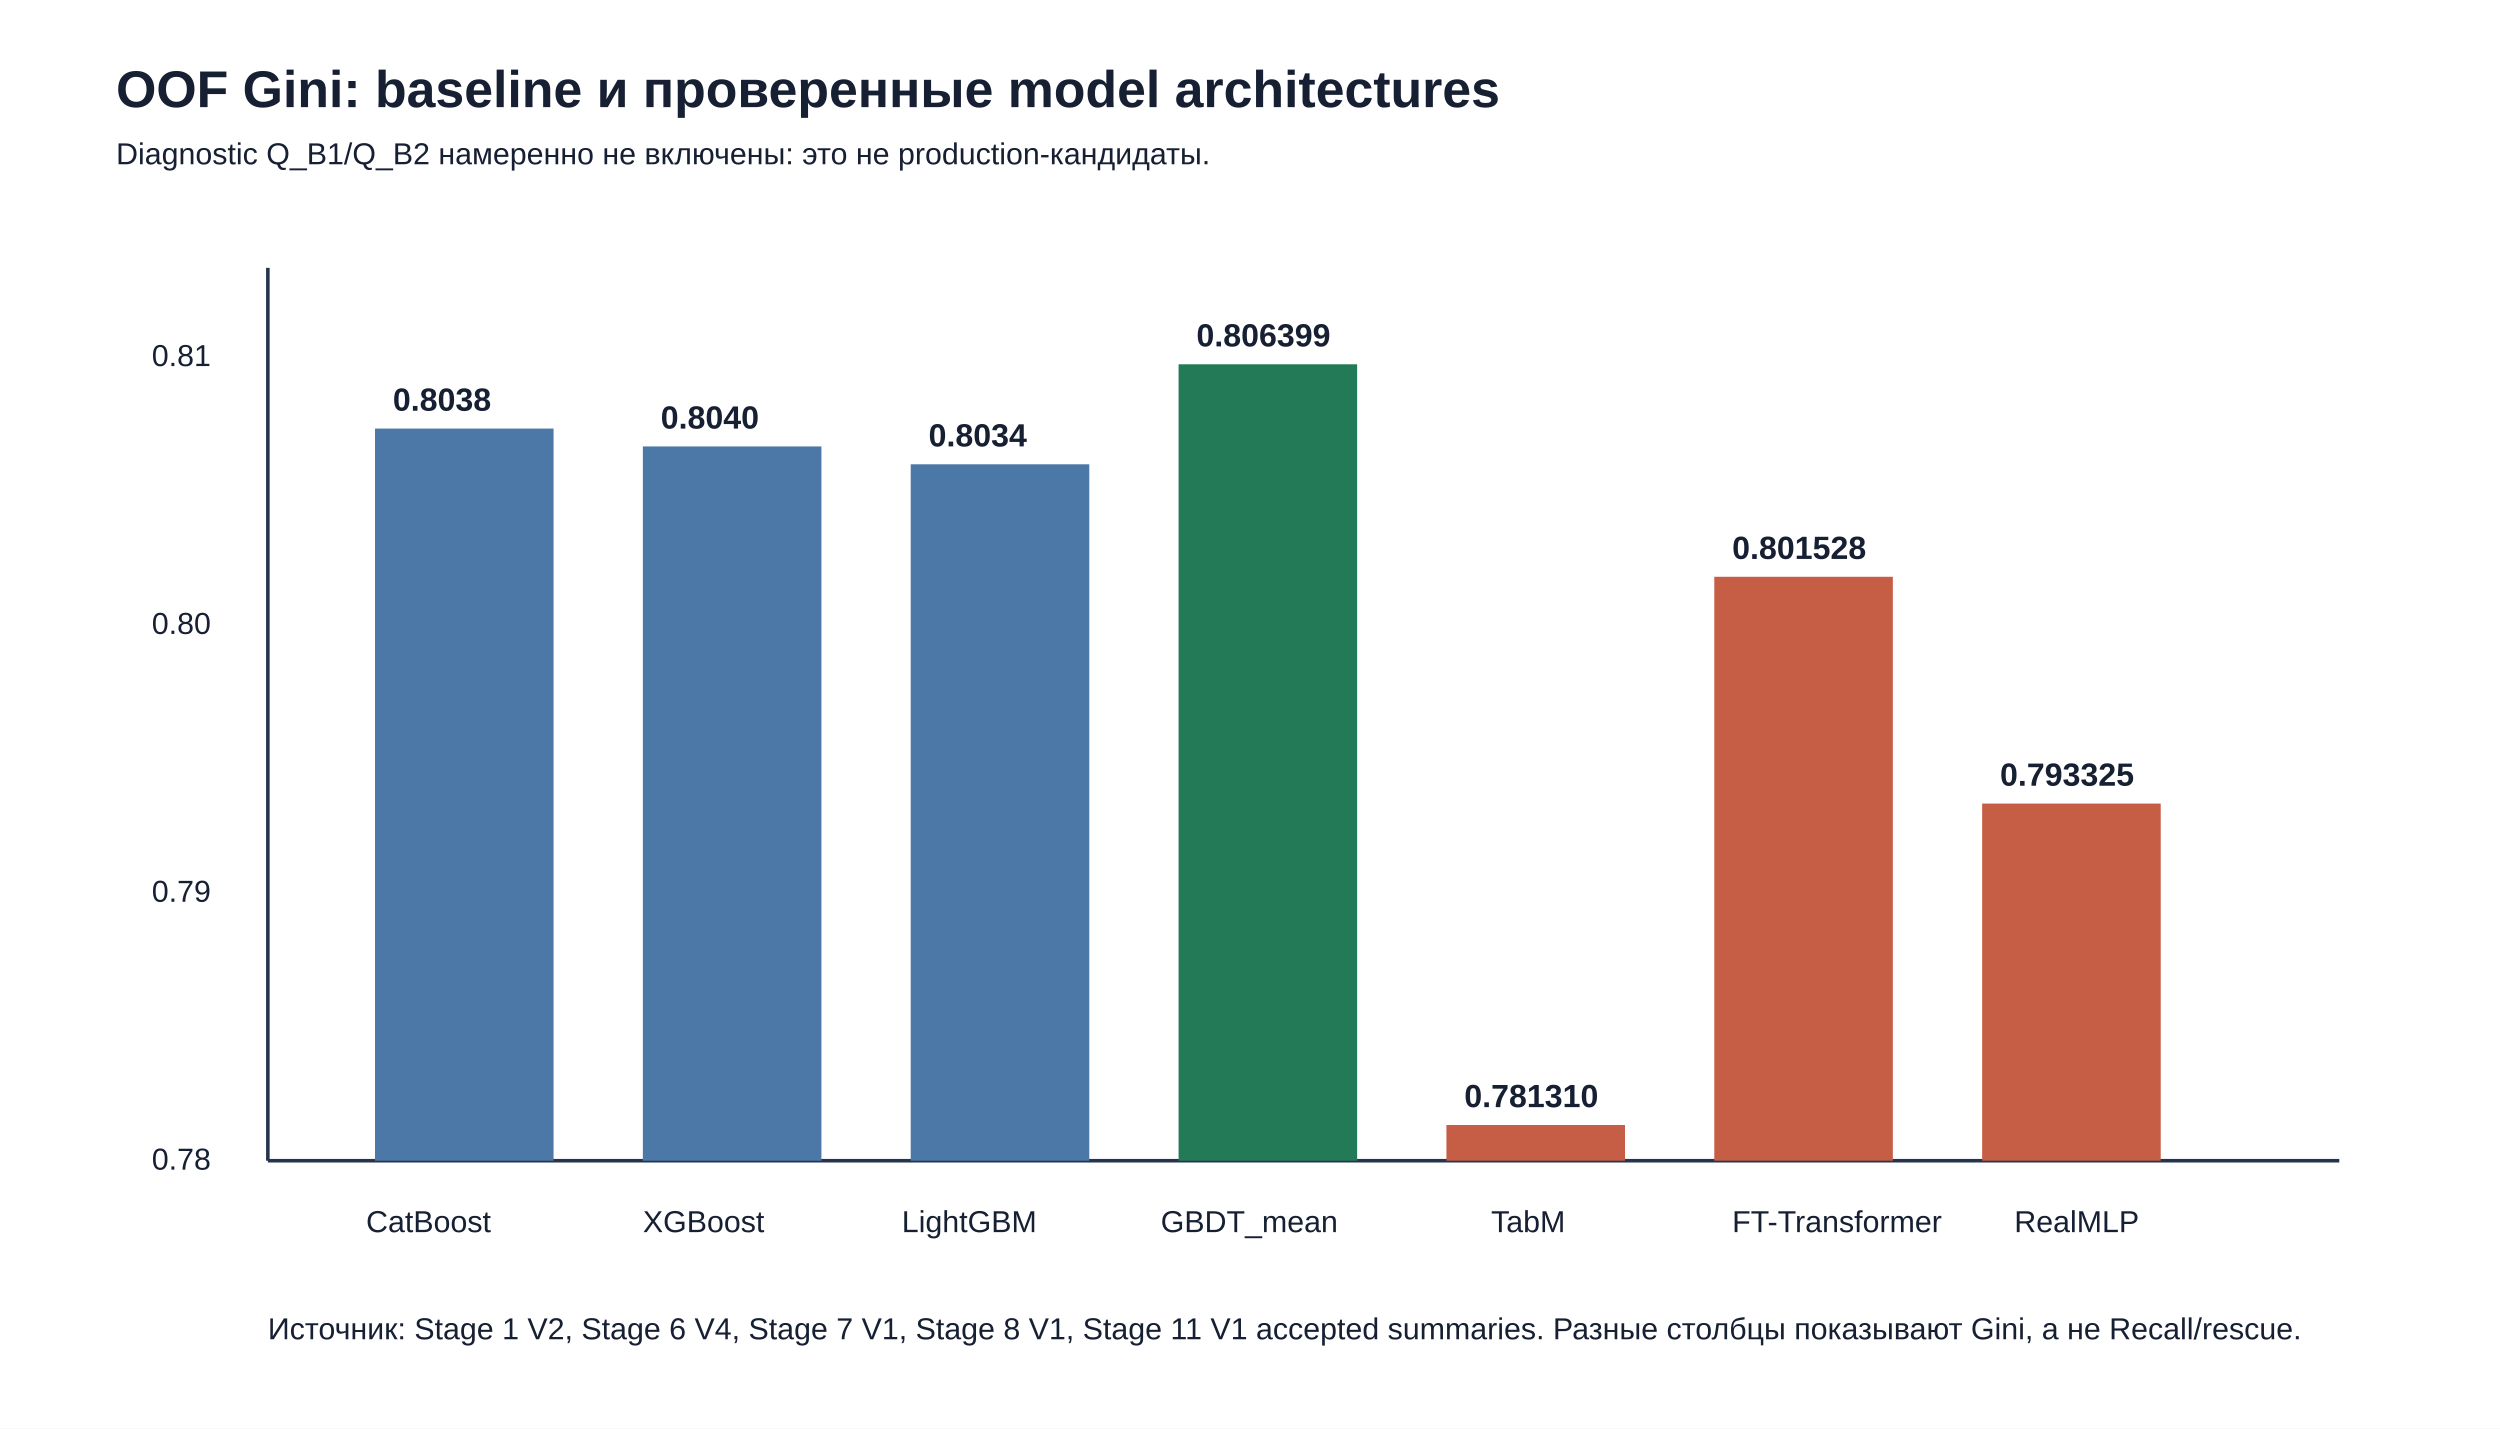
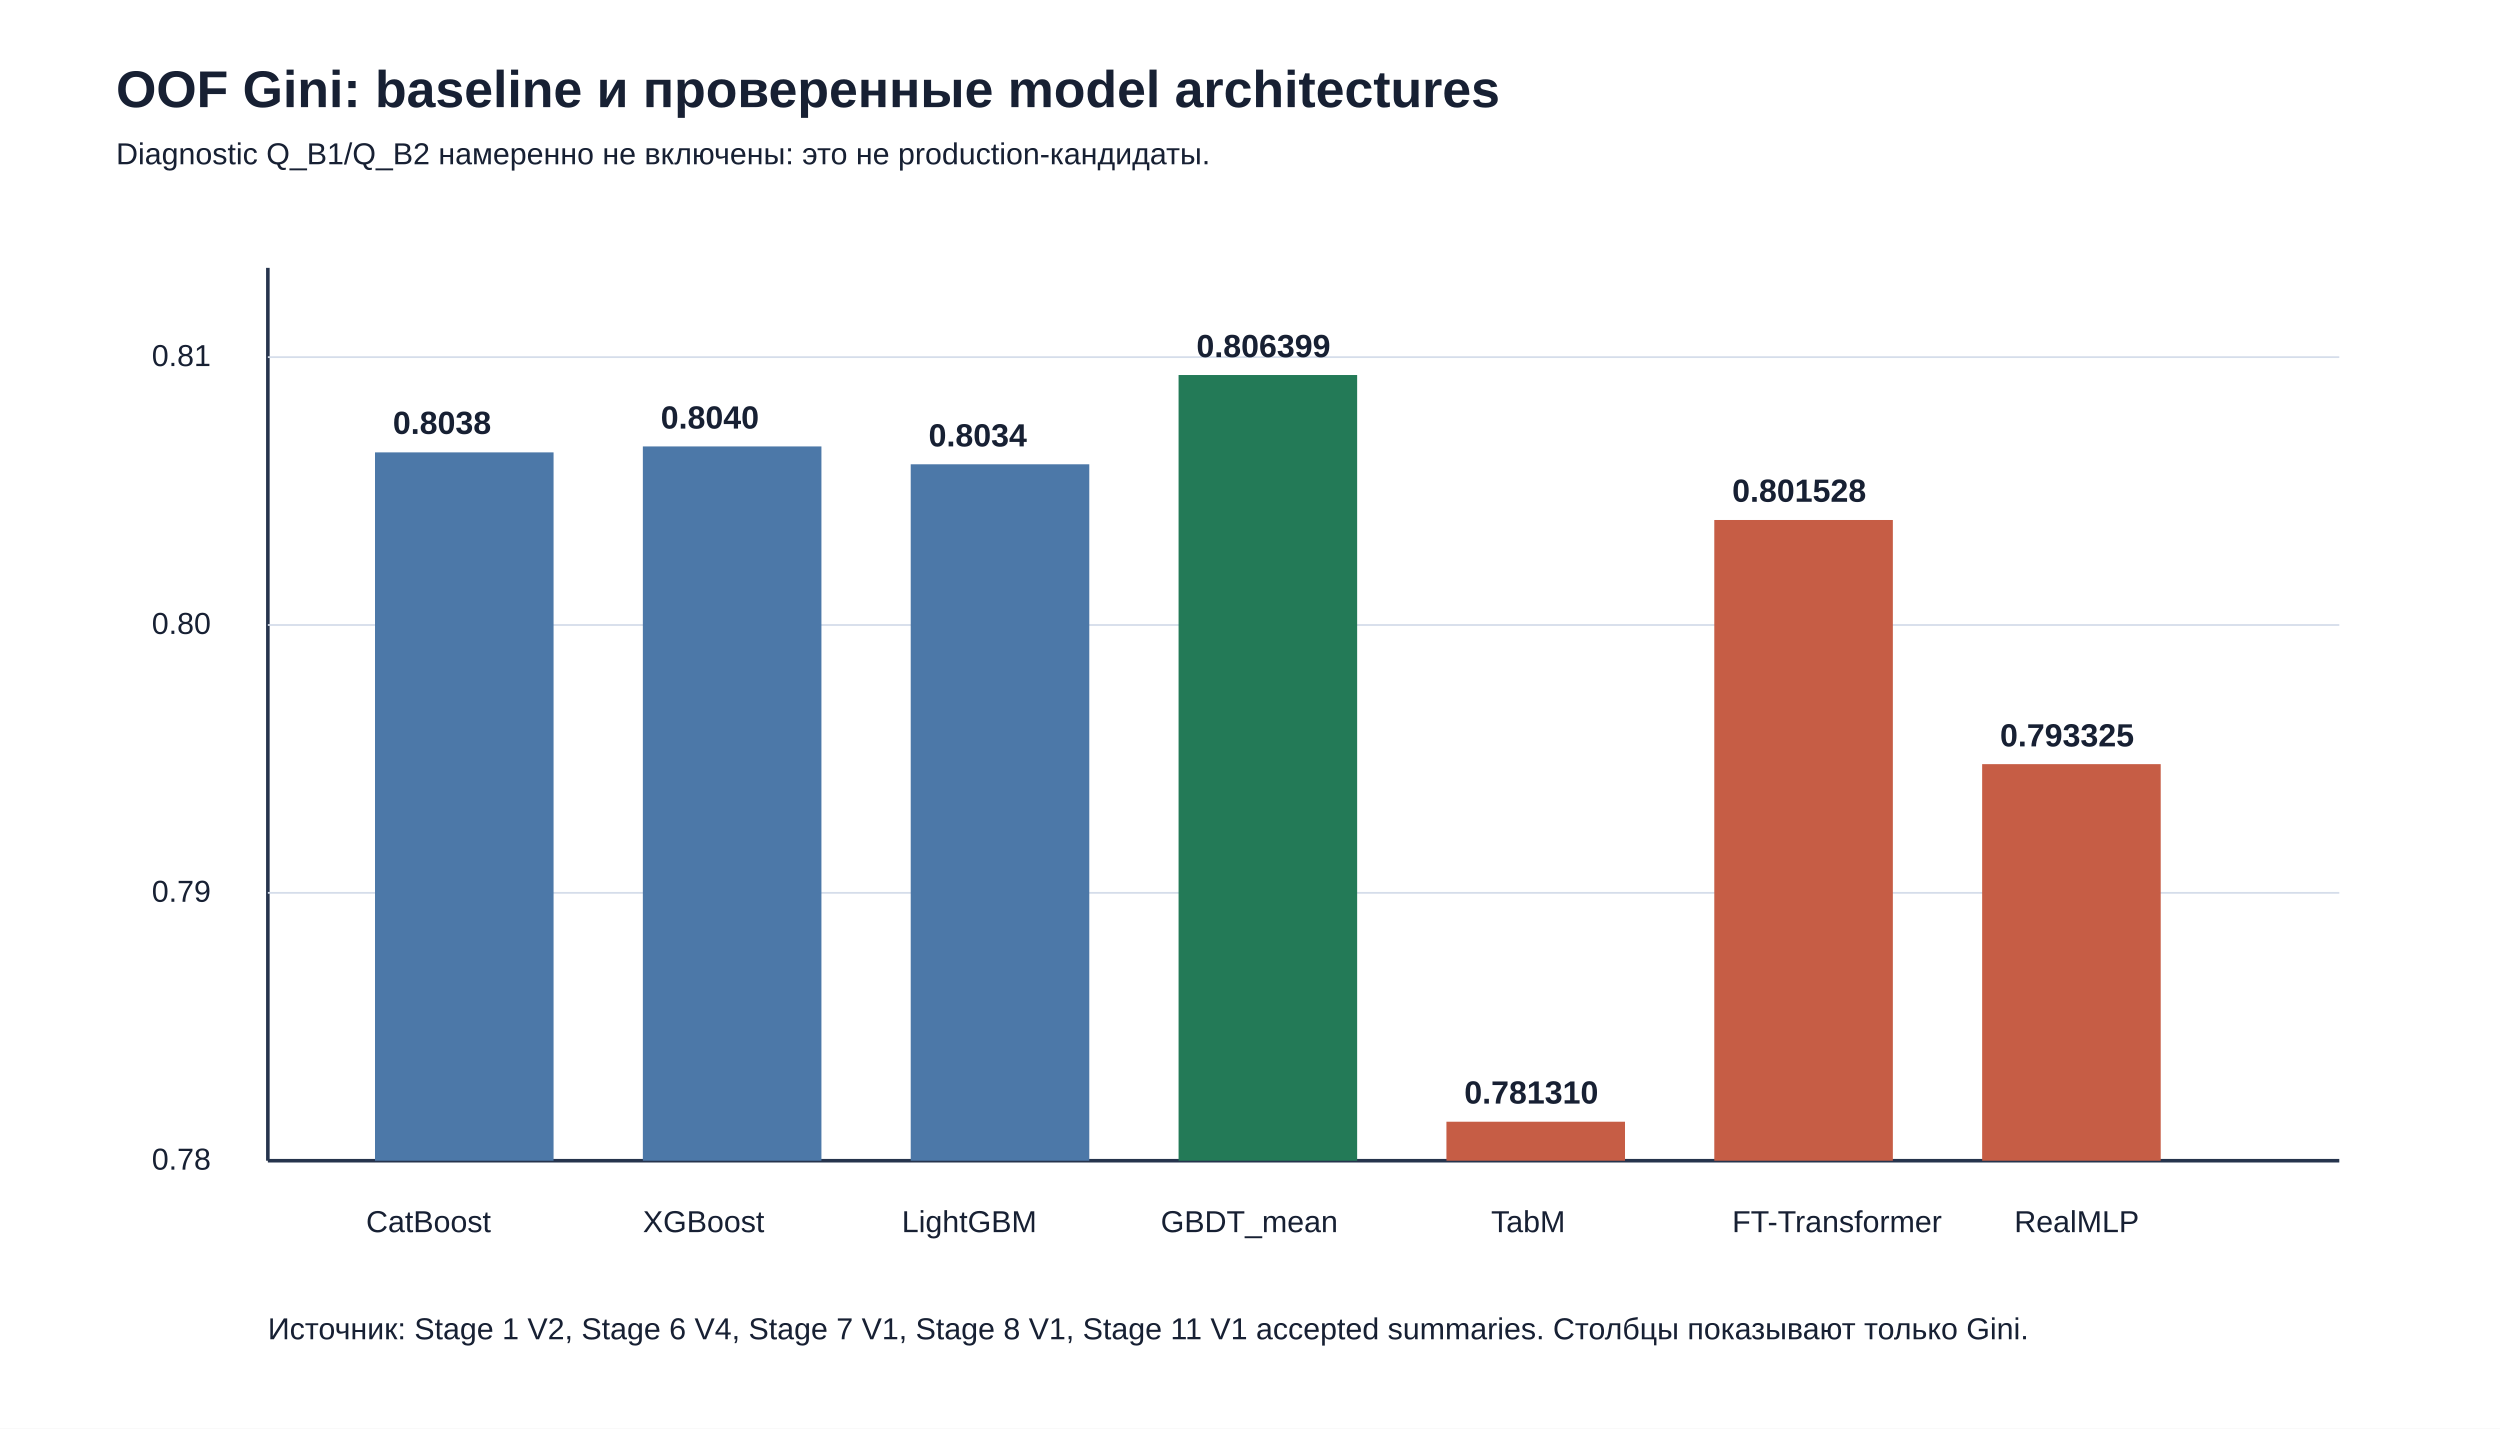
- <svg xmlns="http://www.w3.org/2000/svg" width="1400" height="800" viewBox="0 0 1400 800">
-   <style>text{font-family:Arial,sans-serif;fill:#172033}.h{font-size:29px;font-weight:700}.s{font-size:17px}.v{font-size:18px;font-weight:700}</style>
+ <svg xmlns="http://www.w3.org/2000/svg" width="1400" height="800" viewBox="0 0 1400 800" data-y-formula="y=650-(gini-0.78)/0.03*500">
+   <style>text{font-family:Arial,sans-serif;fill:#172033}.h{font-size:29px;font-weight:700}.s{font-size:17px}.v{font-size:18px;font-weight:700}.grid{stroke:#d5ddea;stroke-width:1}</style>
  <rect width="1400" height="800" fill="white" />
  <text x="65" y="60" class="h">OOF Gini: baseline и проверенные model architectures</text>
  <text x="65" y="92" class="s">Diagnostic Q_B1/Q_B2 намеренно не включены: это не production-кандидаты.</text>
  <line x1="150" y1="650" x2="1310" y2="650" stroke="#26344d" stroke-width="2" />
  <line x1="150" y1="150" x2="150" y2="650" stroke="#26344d" stroke-width="2" />
+   <line x1="150" y1="500" x2="1310" y2="500" class="grid" />
+   <line x1="150" y1="350" x2="1310" y2="350" class="grid" />
+   <line x1="150" y1="200" x2="1310" y2="200" class="grid" />
  <text x="85" y="655" class="s">0.78</text>
  <text x="85" y="505" class="s">0.79</text>
  <text x="85" y="355" class="s">0.80</text>
  <text x="85" y="205" class="s">0.81</text>
  <g fill="#4c78a8">
-     <rect x="210" y="240" width="100" height="410" />
-     <rect x="360" y="250" width="100" height="400" />
-     <rect x="510" y="260" width="100" height="390" />
+     <rect x="210" y="253.333" width="100" height="396.667" data-gini="0.8038" />
+     <rect x="360" y="250" width="100" height="400" data-gini="0.8040" />
+     <rect x="510" y="260" width="100" height="390" data-gini="0.8034" />
  </g>
-   <rect x="660" y="204" width="100" height="446" fill="#237a57" />
-   <rect x="810" y="630" width="100" height="20" fill="#c65d45" />
-   <rect x="960" y="323" width="100" height="327" fill="#c65d45" />
-   <rect x="1110" y="450" width="100" height="200" fill="#c65d45" />
+   <rect x="660" y="210.010" width="100" height="439.990" fill="#237a57" data-gini="0.8063993952124622" />
+   <rect x="810" y="628.165" width="100" height="21.835" fill="#c65d45" data-gini="0.7813100835018467" />
+   <rect x="960" y="291.193" width="100" height="358.807" fill="#c65d45" data-gini="0.8015284308453956" />
+   <rect x="1110" y="427.918" width="100" height="222.082" fill="#c65d45" data-gini="0.7933249026702531" />
  <g class="v">
-     <text x="220" y="230">0.8038</text>
+     <text x="220" y="243">0.8038</text>
    <text x="370" y="240">0.8040</text>
    <text x="520" y="250">0.8034</text>
-     <text x="670" y="194">0.806399</text>
-     <text x="820" y="620">0.781310</text>
-     <text x="970" y="313">0.801528</text>
-     <text x="1120" y="440">0.793325</text>
+     <text x="670" y="200">0.806399</text>
+     <text x="820" y="618">0.781310</text>
+     <text x="970" y="281">0.801528</text>
+     <text x="1120" y="418">0.793325</text>
  </g>
  <g class="s">
    <text x="205" y="690">CatBoost</text>
    <text x="360" y="690">XGBoost</text>
    <text x="505" y="690">LightGBM</text>
    <text x="650" y="690">GBDT_mean</text>
    <text x="835" y="690">TabM</text>
    <text x="970" y="690">FT-Transformer</text>
    <text x="1128" y="690">RealMLP</text>
  </g>
-   <text x="150" y="750" class="s">Источник: Stage 1 V2, Stage 6 V4, Stage 7 V1, Stage 8 V1, Stage 11 V1 accepted summaries. Разные столбцы показывают Gini, а не Recall/rescue.</text>
+   <text x="150" y="750" class="s">Источник: Stage 1 V2, Stage 6 V4, Stage 7 V1, Stage 8 V1, Stage 11 V1 accepted summaries. Столбцы показывают только Gini.</text>
</svg>
